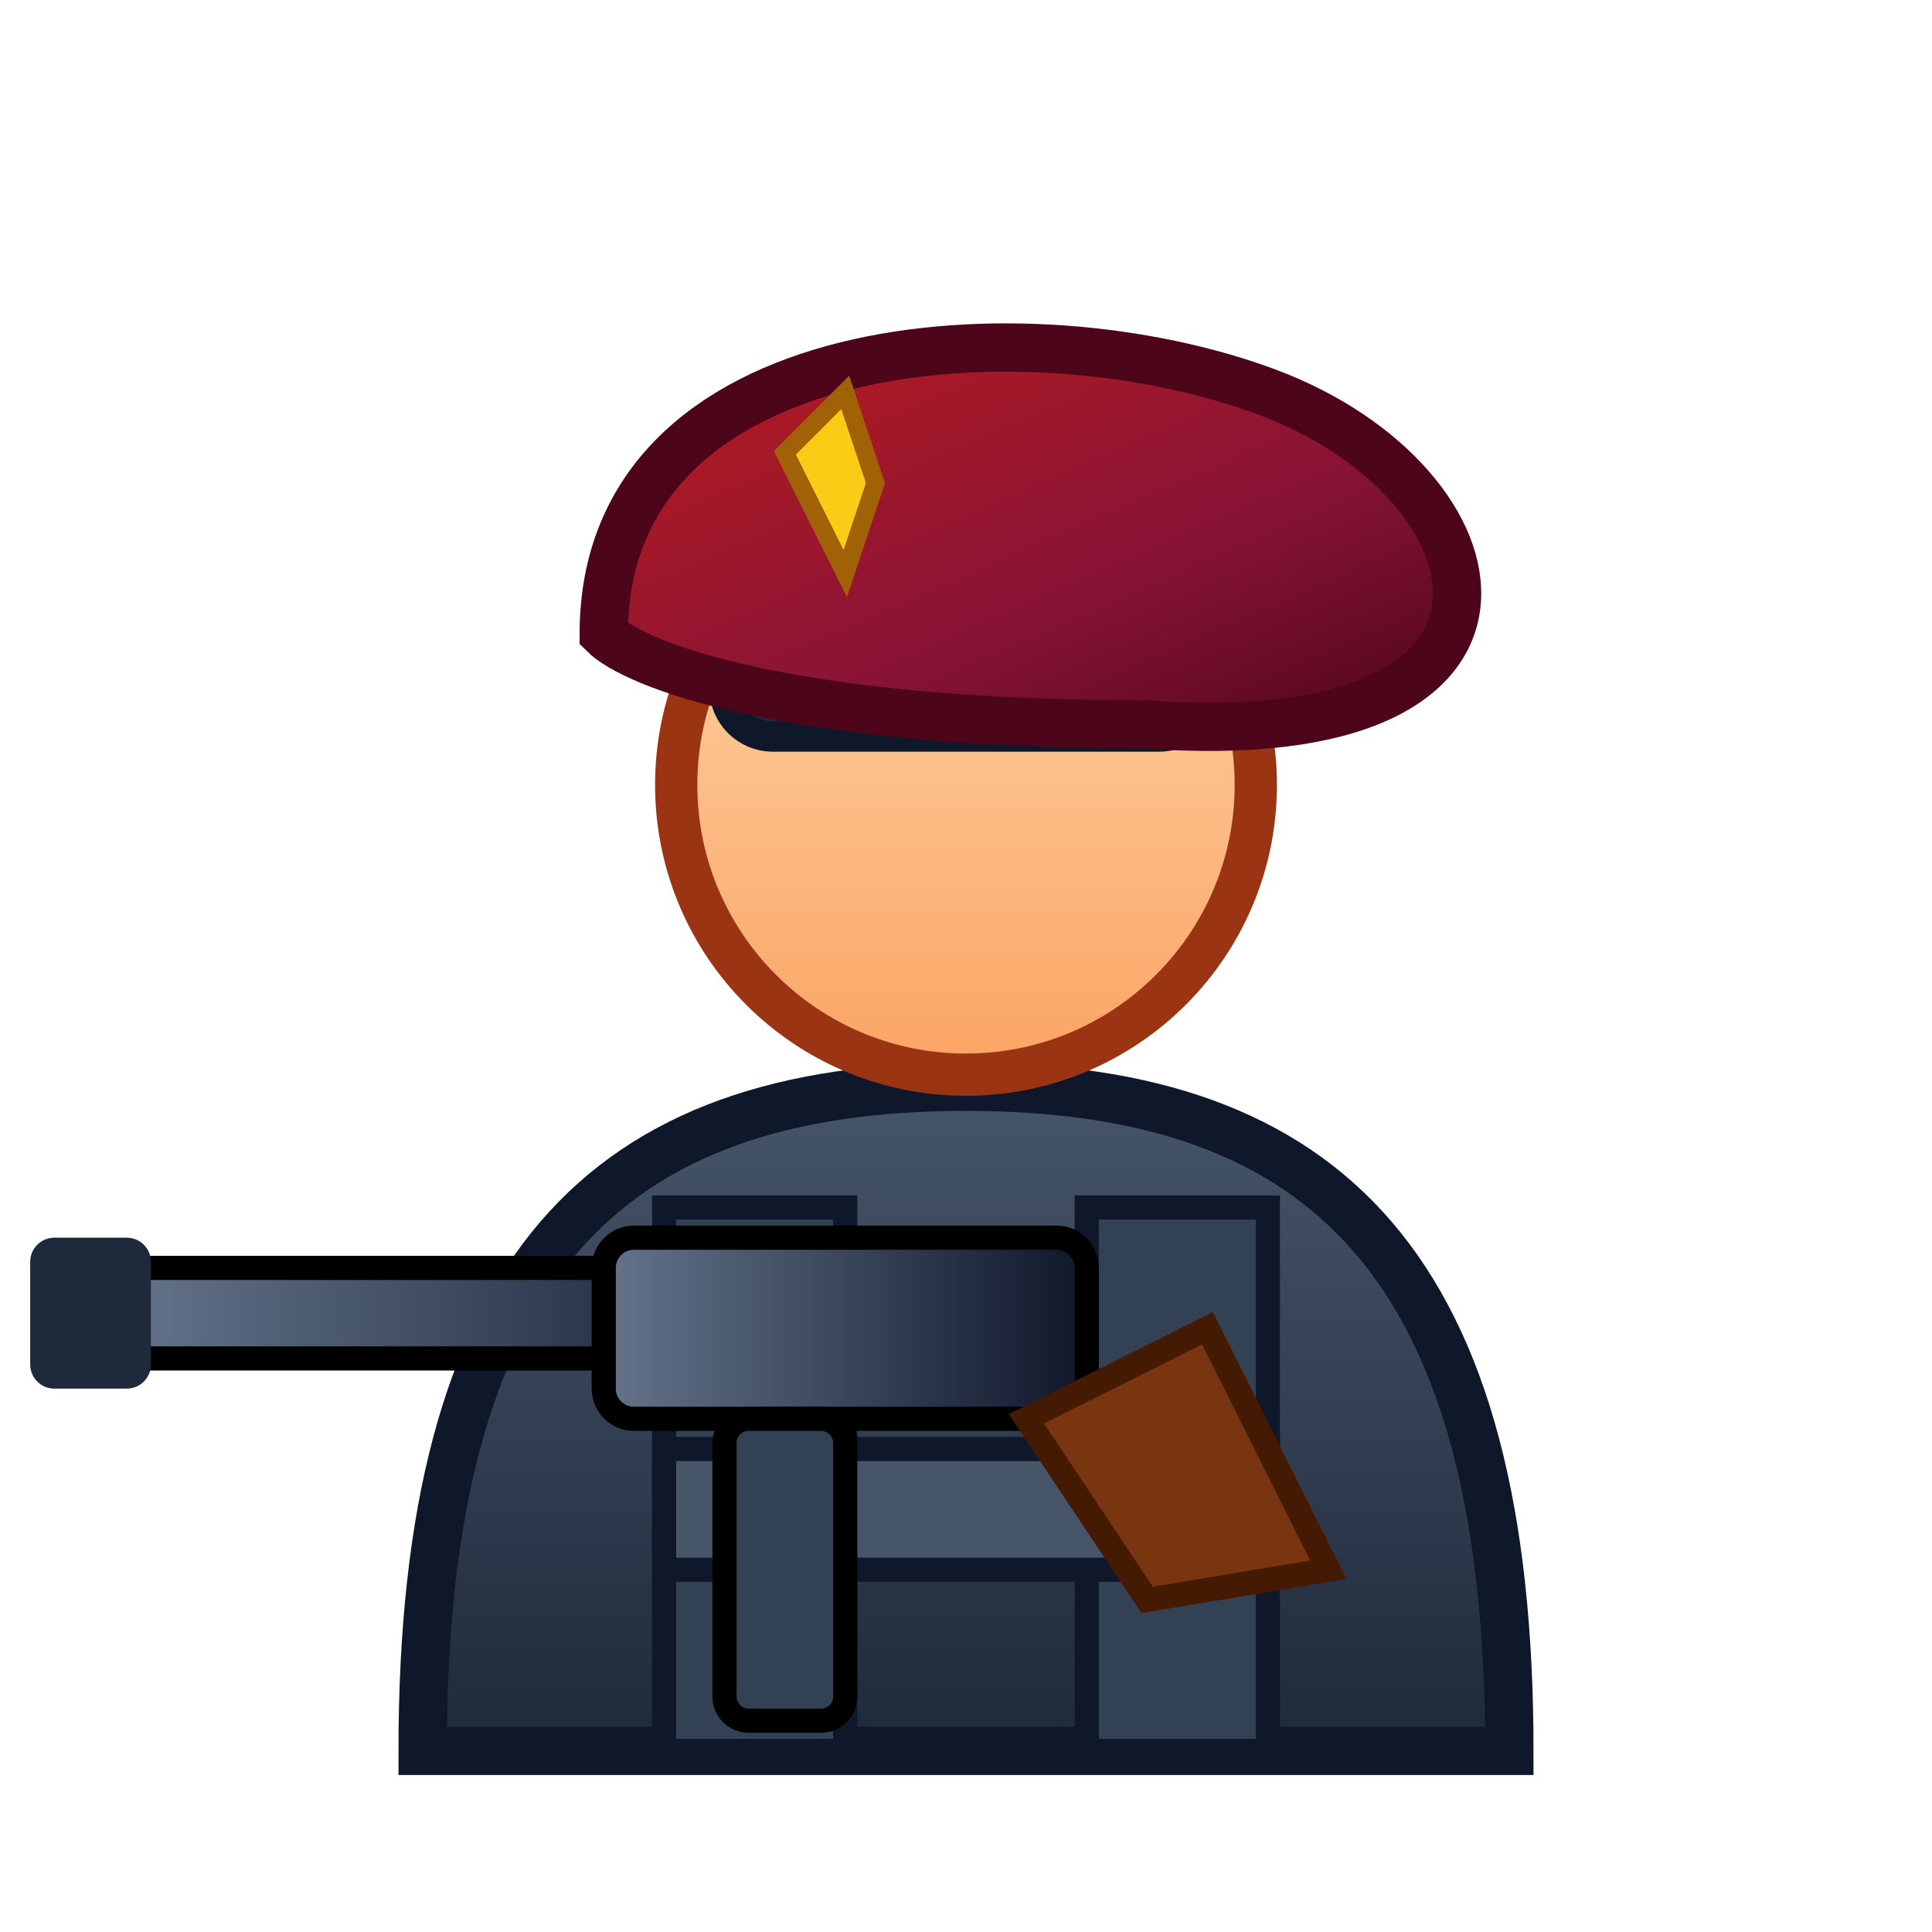
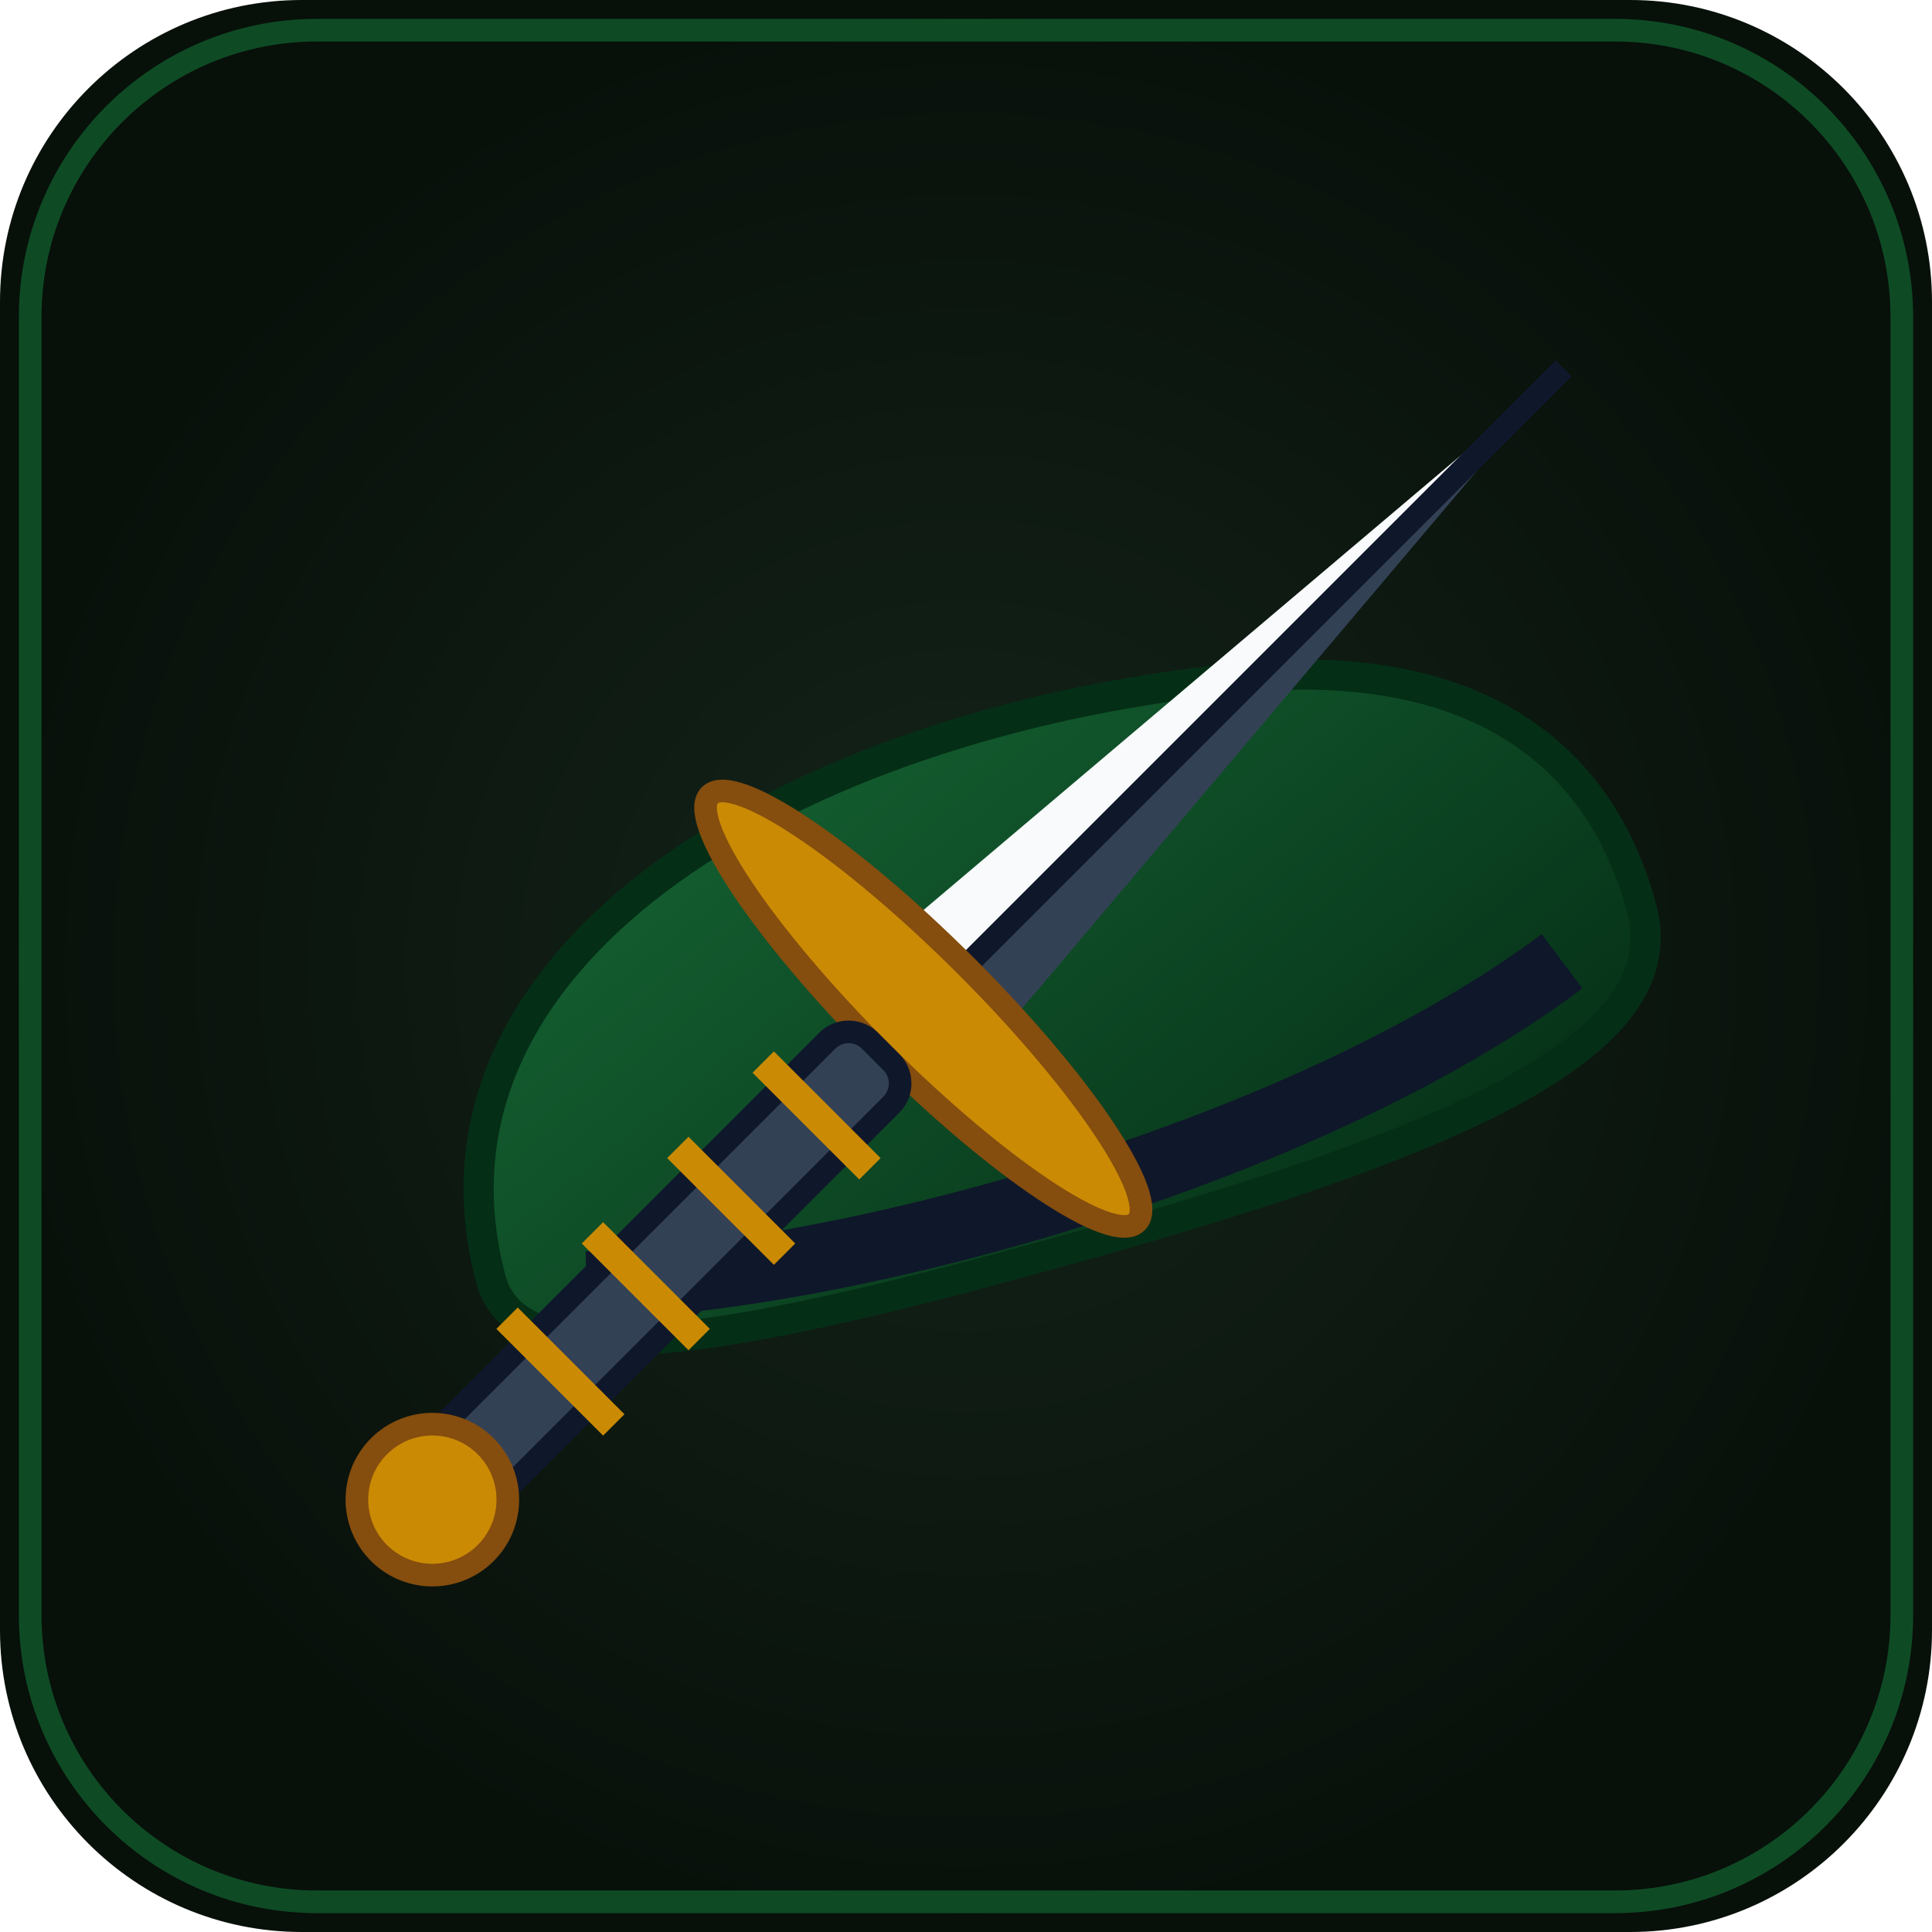
- <svg xmlns="http://www.w3.org/2000/svg" viewBox="0 0 32 32" width="32" height="32">
+ <svg xmlns="http://www.w3.org/2000/svg" viewBox="0 0 128 128" width="128" height="128">
  <defs>
-     <linearGradient id="beretGrad" x1="0%" y1="0%" x2="100%" y2="100%">
-       <stop offset="0%" stop-color="#b91c1c" />
-       <stop offset="60%" stop-color="#881337" />
-       <stop offset="100%" stop-color="#4c0519" />
-     </linearGradient>
-     <linearGradient id="camoUniform" x1="0%" y1="0%" x2="0%" y2="100%">
-       <stop offset="0%" stop-color="#475569" />
-       <stop offset="100%" stop-color="#1e293b" />
-     </linearGradient>
-     <linearGradient id="commandoSkin" x1="0%" y1="0%" x2="0%" y2="100%">
-       <stop offset="0%" stop-color="#fed7aa" />
-       <stop offset="100%" stop-color="#fba464" />
-     </linearGradient>
-     <linearGradient id="subgunSteel" x1="0%" y1="0%" x2="100%" y2="0%">
-       <stop offset="0%" stop-color="#64748b" />
-       <stop offset="100%" stop-color="#0f172a" />
+     <radialGradient id="bgGlow_sp" cx="50%" cy="50%" r="50%">
+       <stop offset="0%" stop-color="#14241a" />
+       <stop offset="100%" stop-color="#08100a" />
+     </radialGradient>
+     <linearGradient id="beretGreen" x1="0" y1="0" x2="1" y2="1">
+       <stop offset="0%" stop-color="#166534" />
+       <stop offset="100%" stop-color="#052e16" />
    </linearGradient>
  </defs>
-   <path d="M7 29 C7 21 10 18 16 18 C22 18 25 21 25 29 Z" fill="url(#camoUniform)" stroke="#0f172a" stroke-width="0.8" />
-   <rect x="11" y="20" width="3" height="9" fill="#334155" stroke="#0f172a" stroke-width="0.4" />
-   <rect x="18" y="20" width="3" height="9" fill="#334155" stroke="#0f172a" stroke-width="0.4" />
-   <rect x="11" y="24" width="10" height="2" fill="#475569" stroke="#0f172a" stroke-width="0.4" />
-   <circle cx="16" cy="13" r="4.8" fill="url(#commandoSkin)" stroke="#9a3412" stroke-width="0.7" />
-   <rect x="12" y="10" width="8" height="2.2" rx="0.8" fill="#1e293b" stroke="#0f172a" stroke-width="0.5" />
-   <rect x="12.5" y="10.4" width="3" height="1.4" rx="0.4" fill="#38bdf8" />
-   <rect x="16.5" y="10.4" width="3" height="1.4" rx="0.4" fill="#38bdf8" />
-   <path d="M10 10.5 C10 5.5 17 5 21 6.5 C25 8 26 12.5 19 12 C13 12 10.5 11 10 10.5 Z" fill="url(#beretGrad)" stroke="#4c0519" stroke-width="0.8" />
-   <polygon points="13,7.5 14,6.5 14.5,8 14,9.5" fill="#facc15" stroke="#a16207" stroke-width="0.3" />
-   <rect x="2" y="21" width="12" height="1.5" rx="0.4" fill="url(#subgunSteel)" stroke="#000" stroke-width="0.4" />
-   <rect x="0.5" y="20.5" width="2" height="2.5" rx="0.4" fill="#1e293b" />
-   <rect x="10" y="20.5" width="8" height="3" rx="0.5" fill="url(#subgunSteel)" stroke="#000" stroke-width="0.4" />
-   <rect x="12" y="23.5" width="2" height="5" rx="0.4" fill="#334155" stroke="#000" stroke-width="0.4" />
-   <path d="M17 23.5 L19 26.5 L22 26 L20 22 Z" fill="#78350f" stroke="#451a03" stroke-width="0.4" />
+   <rect width="128" height="128" rx="20" fill="url(#bgGlow_sp)" />
+   <rect x="2" y="2" width="124" height="124" rx="19" fill="none" stroke="#16a34a" stroke-width="1.5" opacity="0.4" />
+   <g transform="translate(16, 54) rotate(-15)">
+     <path d="M8 34 C8 12 36 4 64 8 C80 10 88 18 88 30 C88 40 70 42 40 42 C18 42 8 40 8 34 Z" fill="url(#beretGreen)" stroke="#052e16" stroke-width="2" />
+     <path d="M14 36 C30 40 62 40 82 32" fill="none" stroke="#0f172a" stroke-width="4.5" />
+   </g>
+   <g transform="translate(64, 64) rotate(45) translate(-64, -64)">
+     <polygon points="64,8 59,68 64,66" fill="#f8fafc" />
+     <polygon points="64,8 69,68 64,66" fill="#334155" />
+     <line x1="64" y1="8" x2="64" y2="66" stroke="#0f172a" stroke-width="1.5" />
+     <ellipse cx="64" cy="68" rx="20" ry="4" fill="#ca8a04" stroke="#854d0e" stroke-width="1.5" />
+     <rect x="61" y="72" width="6" height="40" rx="2" fill="#334155" stroke="#0f172a" stroke-width="1.5" />
+     <line x1="59" y1="78" x2="69" y2="78" stroke="#ca8a04" stroke-width="2" />
+     <line x1="59" y1="86" x2="69" y2="86" stroke="#ca8a04" stroke-width="2" />
+     <line x1="59" y1="94" x2="69" y2="94" stroke="#ca8a04" stroke-width="2" />
+     <line x1="59" y1="102" x2="69" y2="102" stroke="#ca8a04" stroke-width="2" />
+     <circle cx="64" cy="114" r="5" fill="#ca8a04" stroke="#854d0e" stroke-width="1.5" />
+   </g>
</svg>
